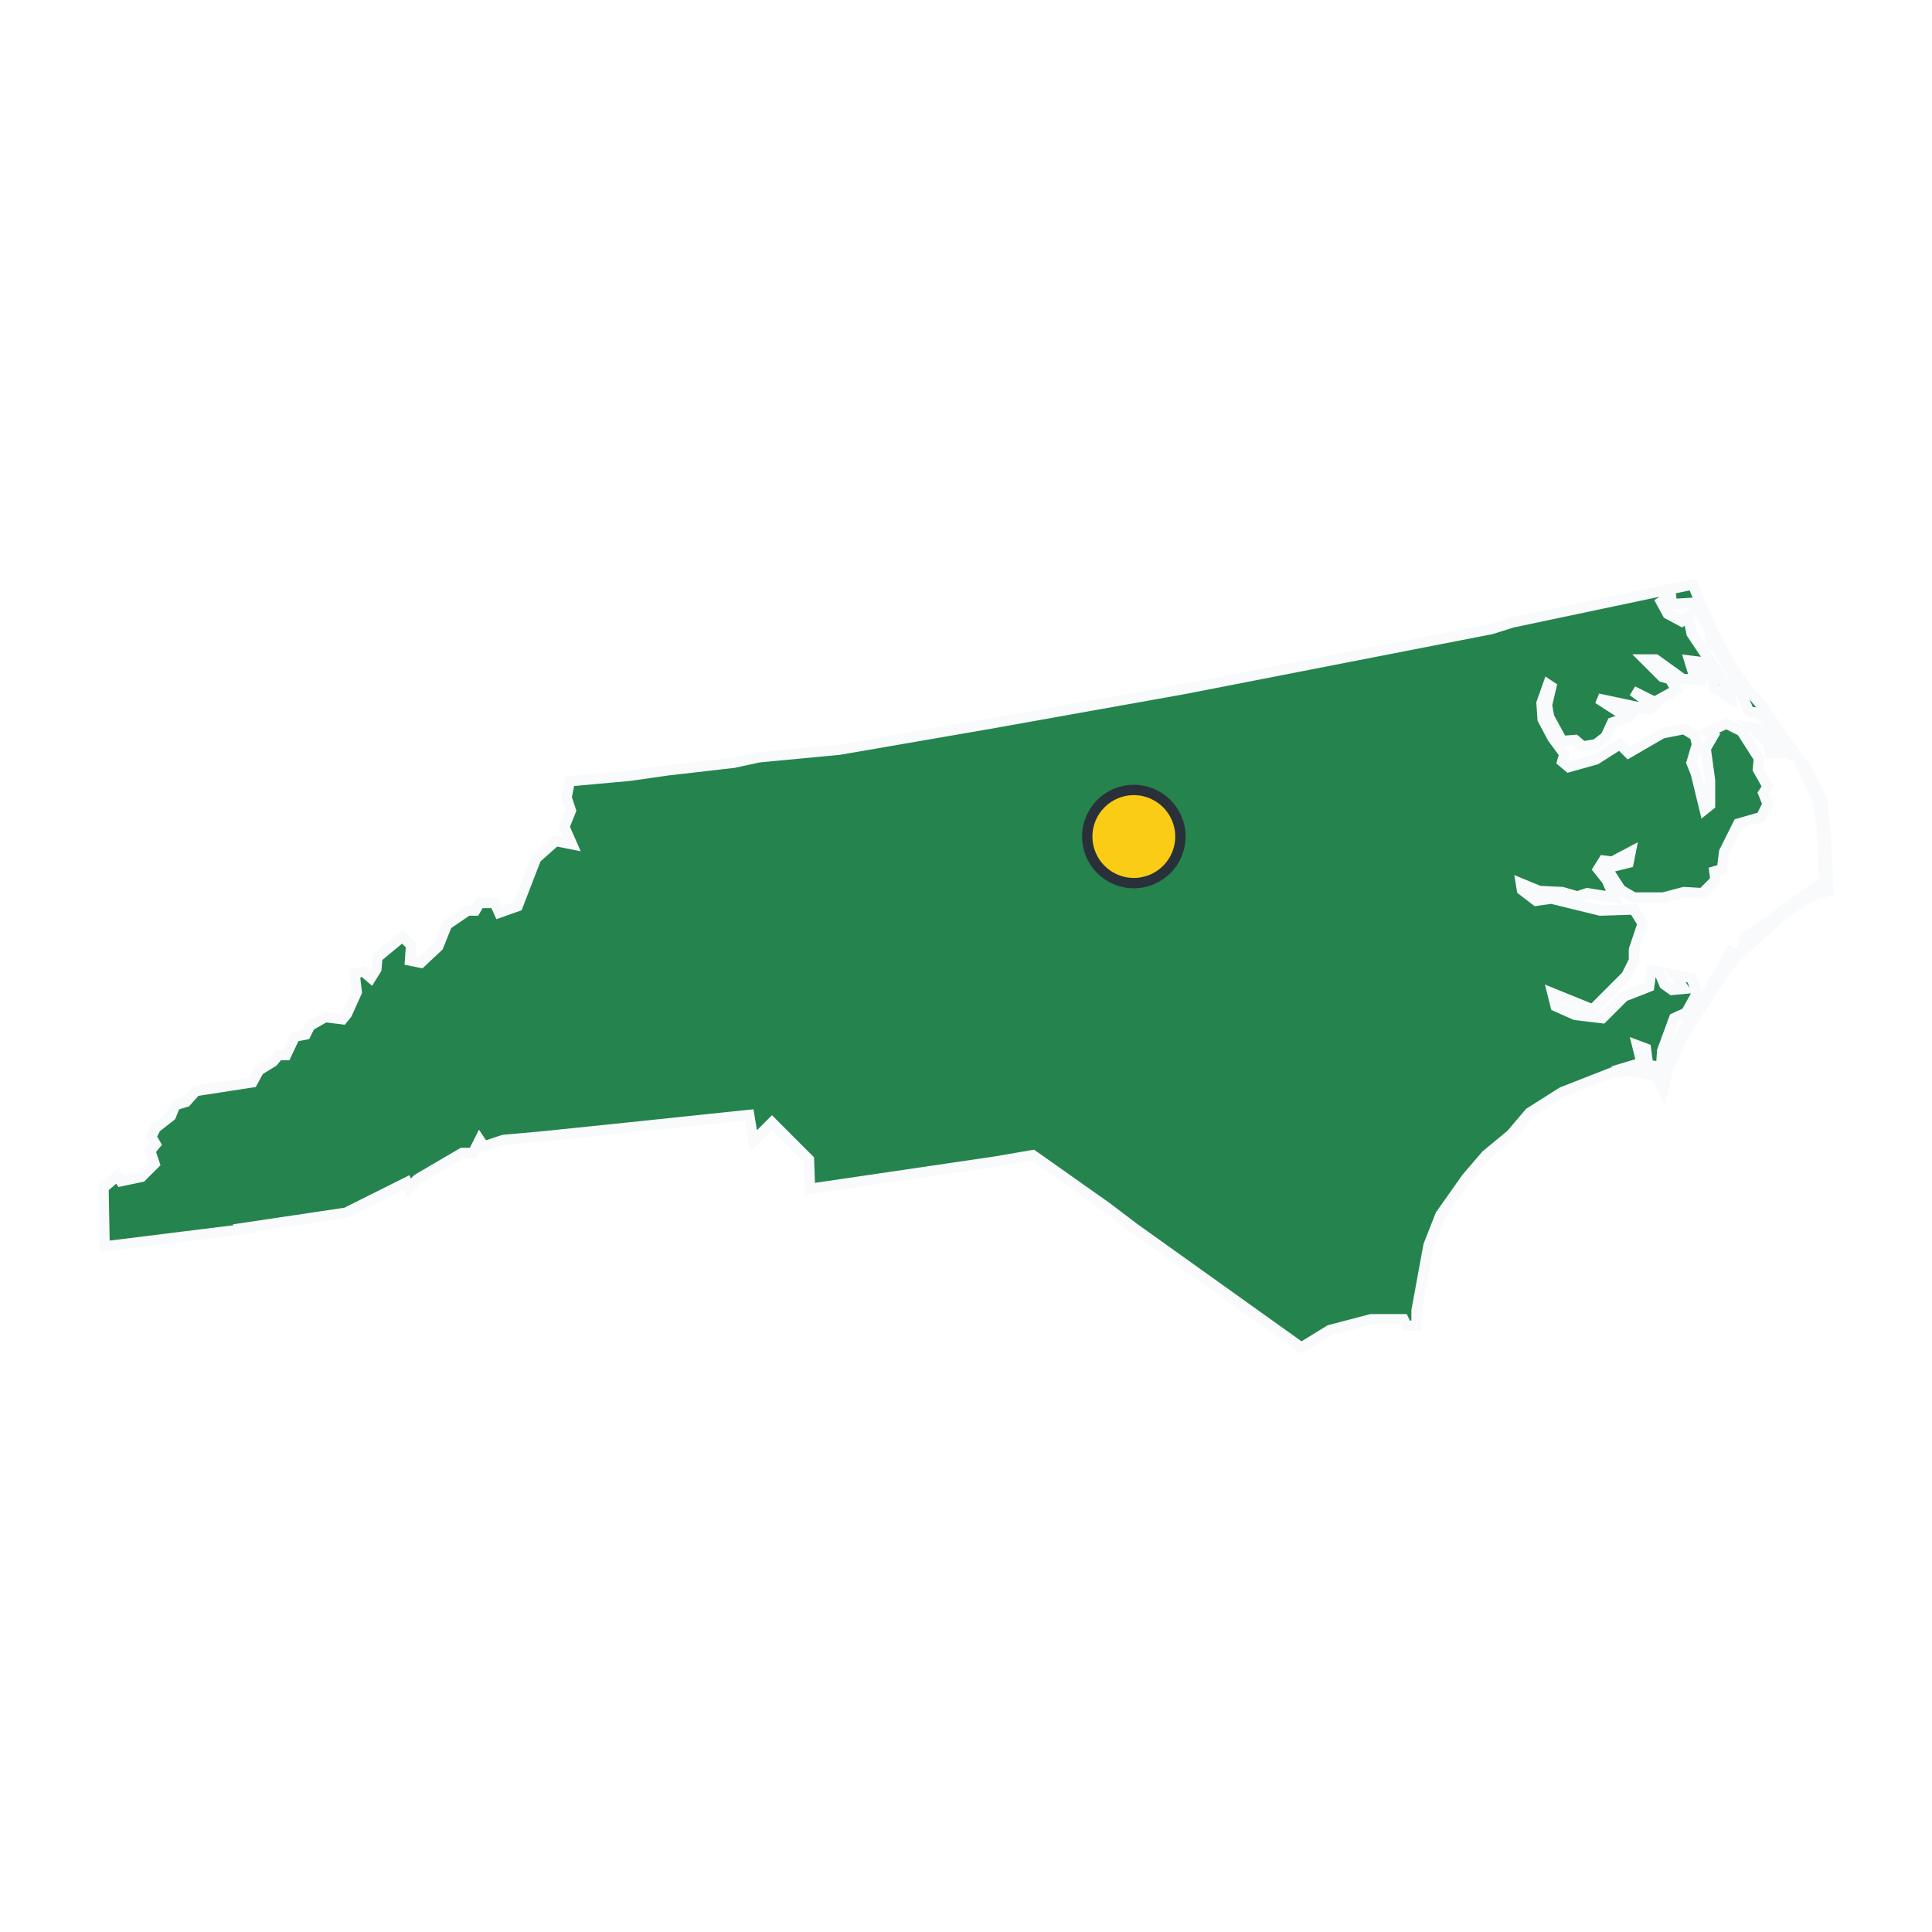
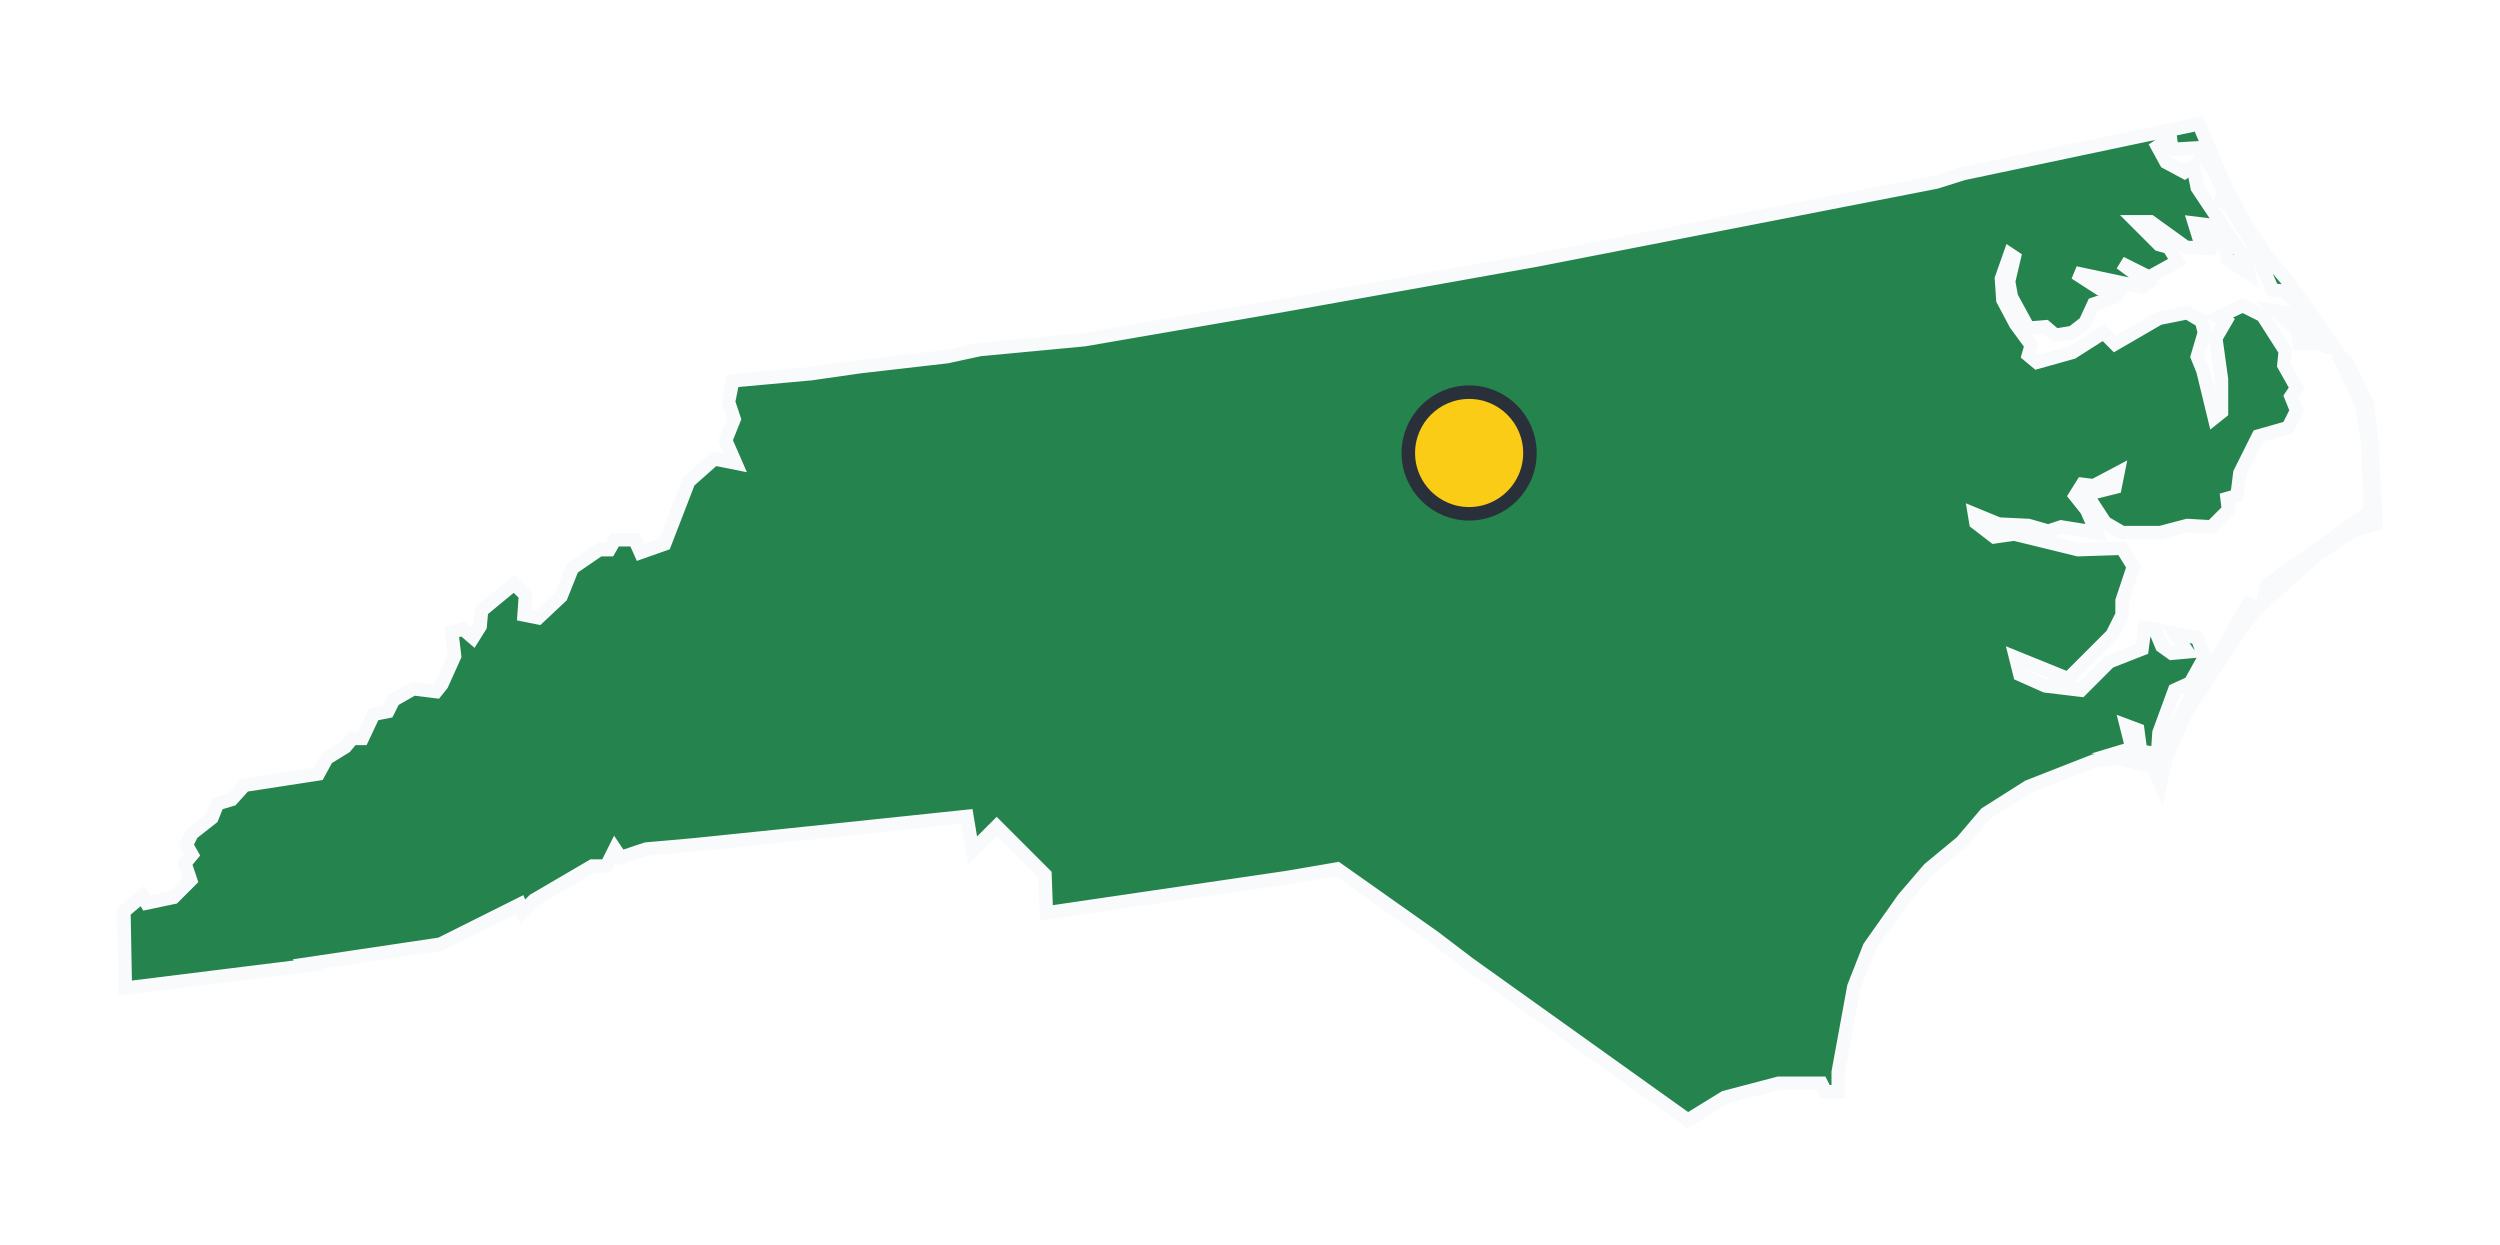
- <svg xmlns="http://www.w3.org/2000/svg" viewBox="703.078 262.128 177.744 177.744">
+ <svg xmlns="http://www.w3.org/2000/svg" viewBox="703.871 307.171 176.157 87.657">
  <path fill="#25834d" stroke="#f8fafc" stroke-width="0.952" d="M864.3,329.1L865.5,329.3L866.6,330.5L866.8,331.4L865.9,331.4L865.8,330.5ZM863.3,349.7L863.6,348.4L870.9,343.2L870.7,338.3L870.3,335.7L868.6,332.1L869.2,332.6L870.7,335.7L871,338.4L871.3,344.1L869.8,344.5L867.2,346.2ZM755.5,334L761,333.5L764.5,333L770.6,332.3L772.9,331.8L780.3,331.1L794.2,328.7L812.1,325.5L840.3,320L842.2,319.4L858.8,315.9L860.6,320.1L862,322.8L863.5,325.1L865.1,327L868.4,331.7L867.8,331.6L865.6,328.4L864.8,327.7L864,327.6L862.6,324.4L861,321.7L860.4,321.3L860.5,320.5L859.7,318.9L858.6,317.6L856.9,317.7L856.8,316.9L855.9,317.5L856.5,318.6L857.8,319.3L858.4,318.9L858.7,320.4L862.1,325.5L862.3,326.4L860.8,325.4L860.7,324.7L859.3,323L858.5,322.9L858.9,324.2L860,324.7L857.9,324.6L855.4,322.8L854.4,322.8L856,324.4L856.7,324.6L857.3,325.6L855.3,326.7L853.3,325.7L855.2,327.1L854.8,327.4L850.1,326.4L851.8,327.5L853.3,327.6L852.9,328.1L851.4,328.6L850.8,329.9L849.9,330.6L848.7,330.8L848,330.2L846.8,330.3L845.6,328.1L845.4,327L845.8,325.3L845.5,325.1L844.9,326.8L845,328.3L845.9,330L847,331.5L846.8,332.2L847.4,332.7L849.9,332L852.1,330.6L852.9,331.4L856,329.6L858,329.2L859,329.8L859.2,330.6L858.7,332.3L859.1,333.3L859.9,336.6L860.4,336.2L860.4,333.9L860,331L860.7,329.8L860.2,329.5L861.9,328.7L863.3,329.4L864.9,331.9L864.8,332.9L865.7,334.5L865.3,335.1L865.7,336.1L865.1,337.3L863,337.9L861.7,340.5L861.5,342.1L860.8,342.3L860.9,343.1L859.7,344.3L858,344.2L856.1,344.7L853.4,344.7L852.2,344L850.9,342L852.9,341.5L853.1,340.5L851.4,341.4L850.6,341.3L850.1,342.1L850.9,343.1L851.6,344.7L849.1,344.3L848.2,344.6L846.8,344.2L844.7,344.1L843,343.4L843.1,344L844.4,345L845.8,344.8L850.3,345.9L853.4,345.8L854.2,347.1L853.4,349.5L853.4,350.5L852.7,351.9L849.6,355L845.9,353.5L846.2,354.7L848,355.5L850.5,355.8L852.5,353.8L854.8,352.9L855,351.4L855.7,351.5L856.2,352.7L856.9,353.2L858,353.1L857.1,351.8L858.7,352.1L859.2,353.5L858.2,355.3L857.1,355.8L856,358.8L855.9,360.3L854.7,360.1L854.5,358.6L853.7,358.3L854.1,359.9L853.1,360.2L856.1,360.9L857.5,357.7L858.7,355.5L860,353.7L862.3,349.7L862.9,350L861.5,351.9L857.9,357.4L856.5,360.6L856.1,362.4L855.6,361.2L853.1,360.6L851.4,360.8L846.8,362.6L843.8,364.5L842.1,366.5L839.8,368.4L838,370.5L835.6,373.9L834.5,376.7L833.4,382.7L833.4,384.1L832.5,384.1L832.2,383.5L829.2,383.5L825.4,384.5L822.8,386.1L807.4,375.1L804.9,373.2L798.1,368.4L794.6,369L777.6,371.5L777.5,368.8L774.1,365.4L772.4,367.1L772,364.7L759.6,366L752.8,366.7L749.4,367L747.6,367.6L747.2,367L746.6,368.2L745.6,368.2L741.5,370.6L740.7,371.4L740.5,370.9L734.9,373.7L725.5,375.1L725.6,375.2L712.7,376.8L712.6,371.4L713.9,370.3L714.2,370.8L716.1,370.4L717.3,369.2L716.9,368L717.4,367.4L717,366.7L717.4,365.9L718.8,364.8L719.2,363.8L720.2,363.5L721.1,362.5L726.3,361.7L726.9,360.6L728.2,359.8L728.7,359.2L729.4,359.2L730.2,357.5L731.2,357.3L731.6,356.5L733,355.7L734.6,355.9L735,355.4L735.9,353.4L735.7,351.7L736.5,351.5L737.2,352.1L737.7,351.3L737.8,350.2L740.1,348.3L740.9,349.1L740.8,350.5L741.8,350.7L743.4,349.2L744.2,347.2L746.1,345.9L746.8,345.9L747.2,345.2L748.6,345.2L749,346.1L750.7,345.5L752.4,341.1L754.2,339.5L755.7,339.8L755,338.2L755.6,336.7L755.2,335.5Z" />
  <circle cx="807.39" cy="339.09" r="4.285" fill="#facc15" stroke="#29303a" stroke-width="0.952" />
</svg>
